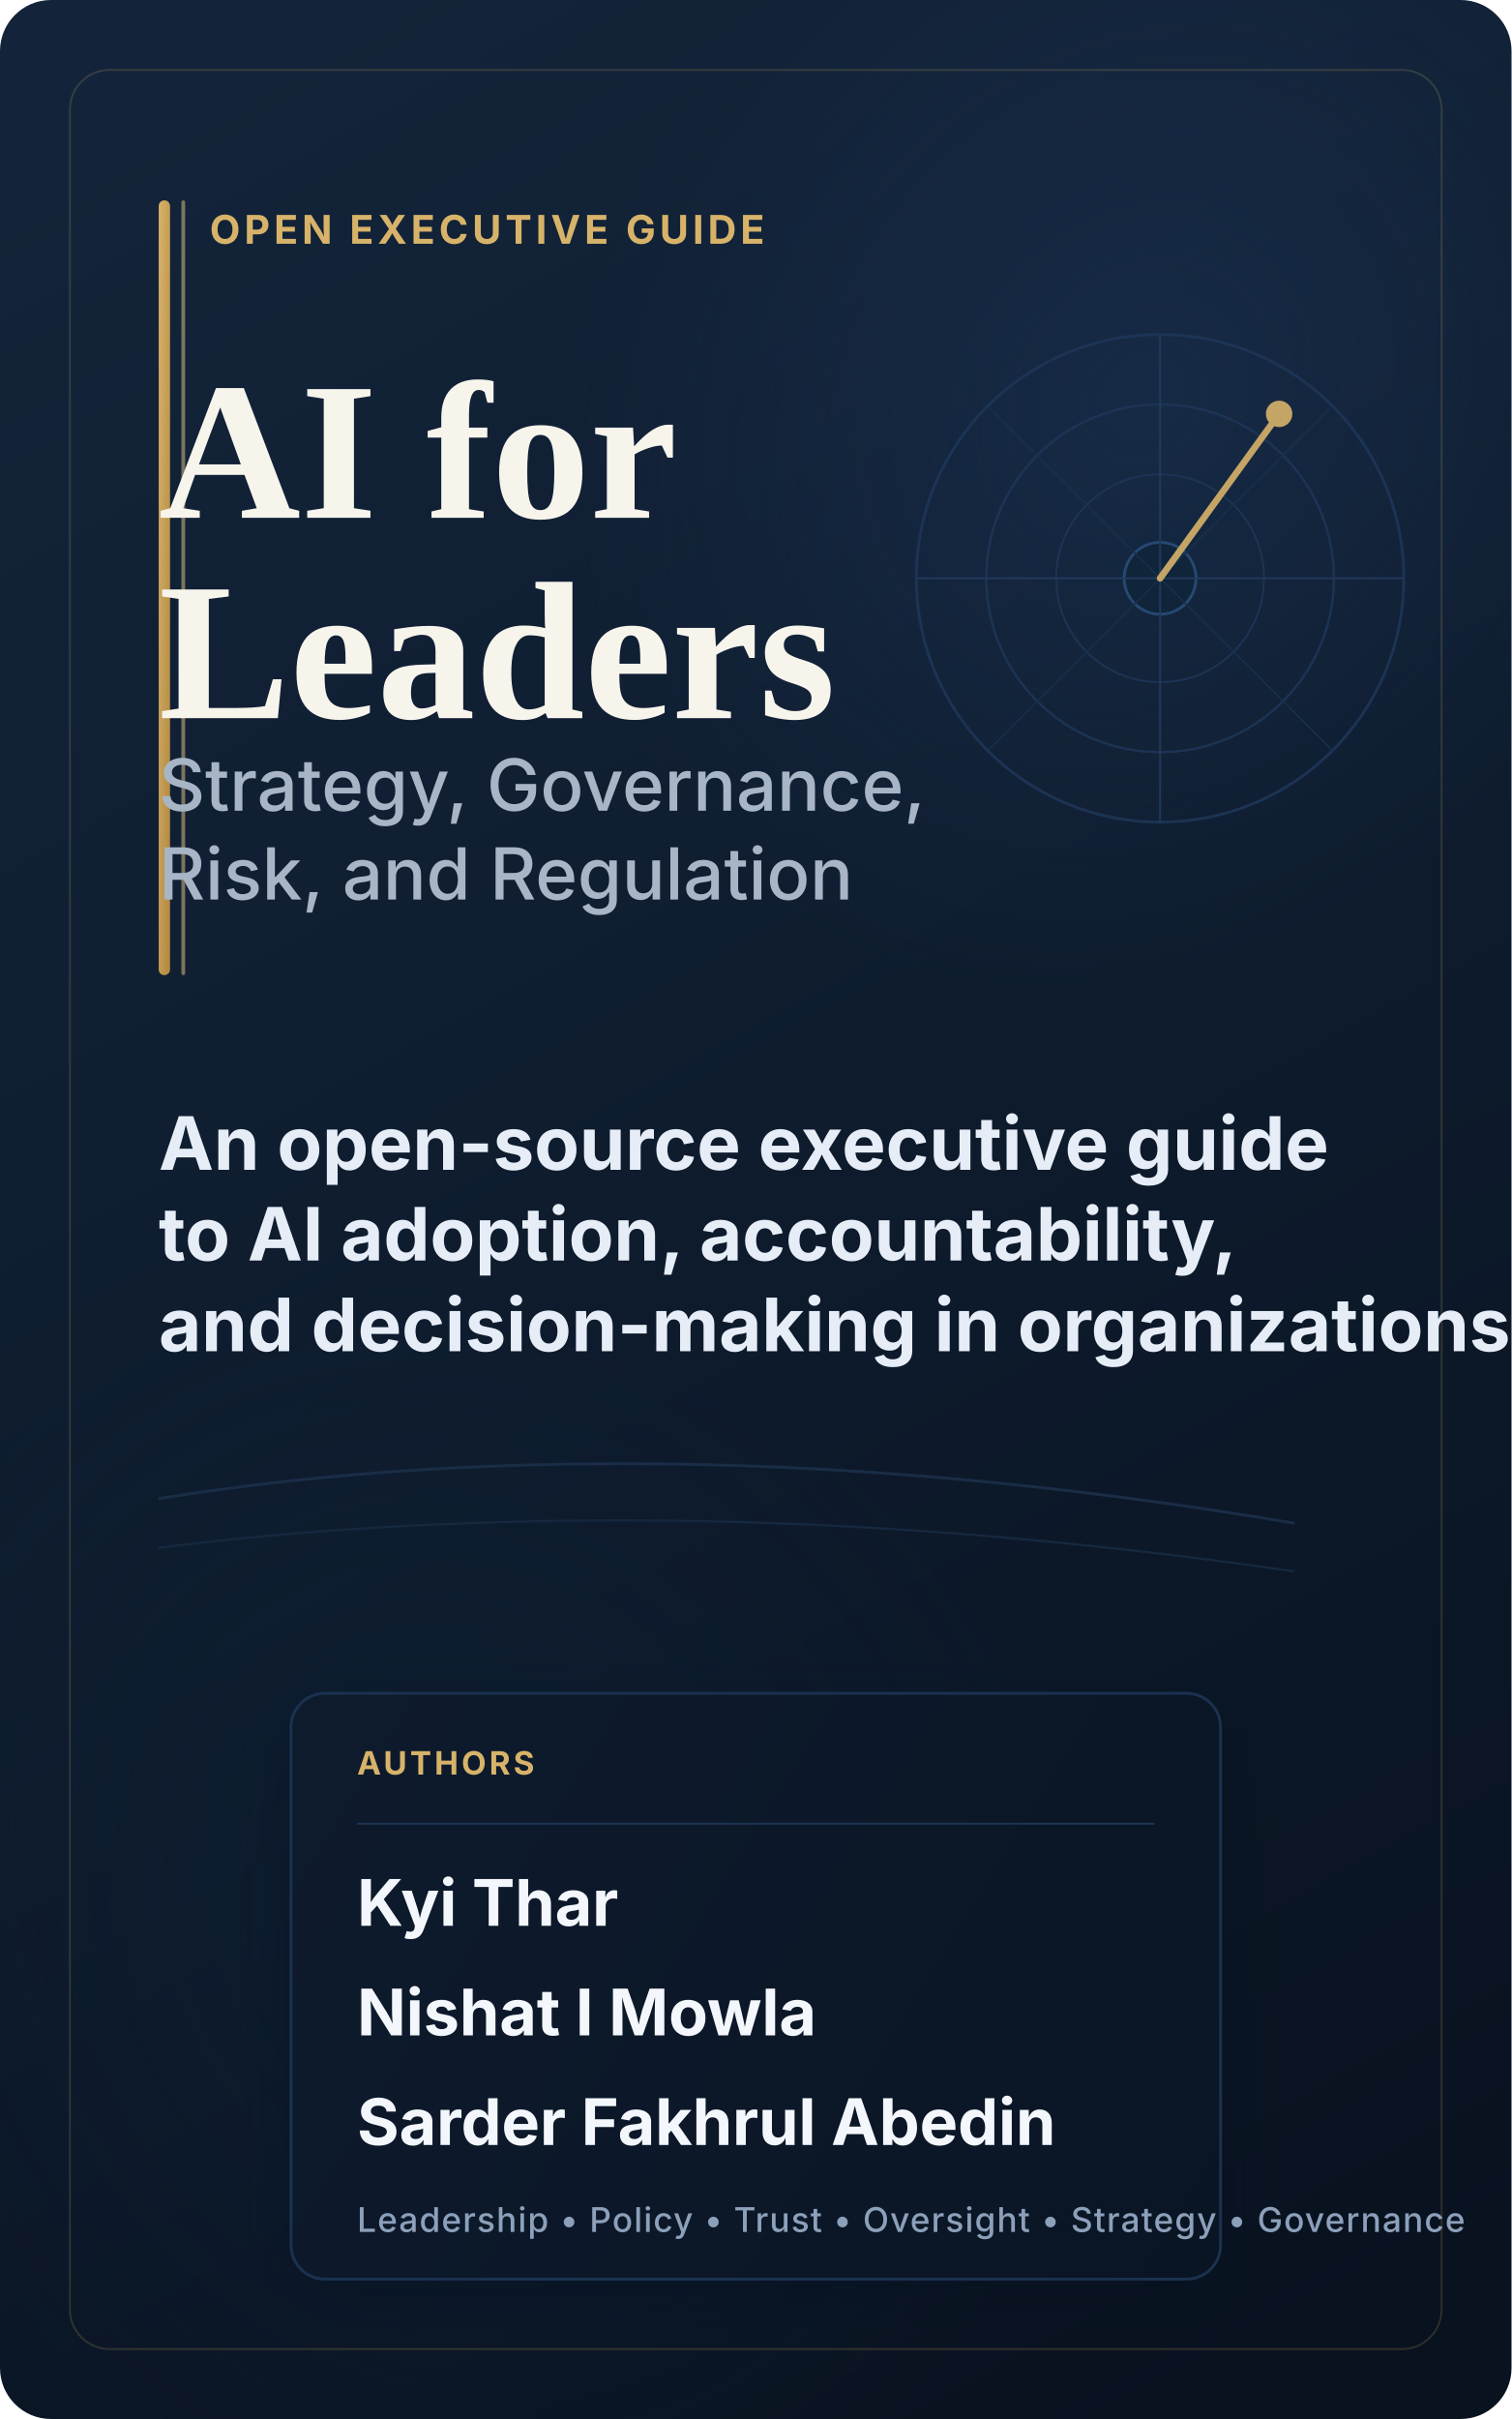
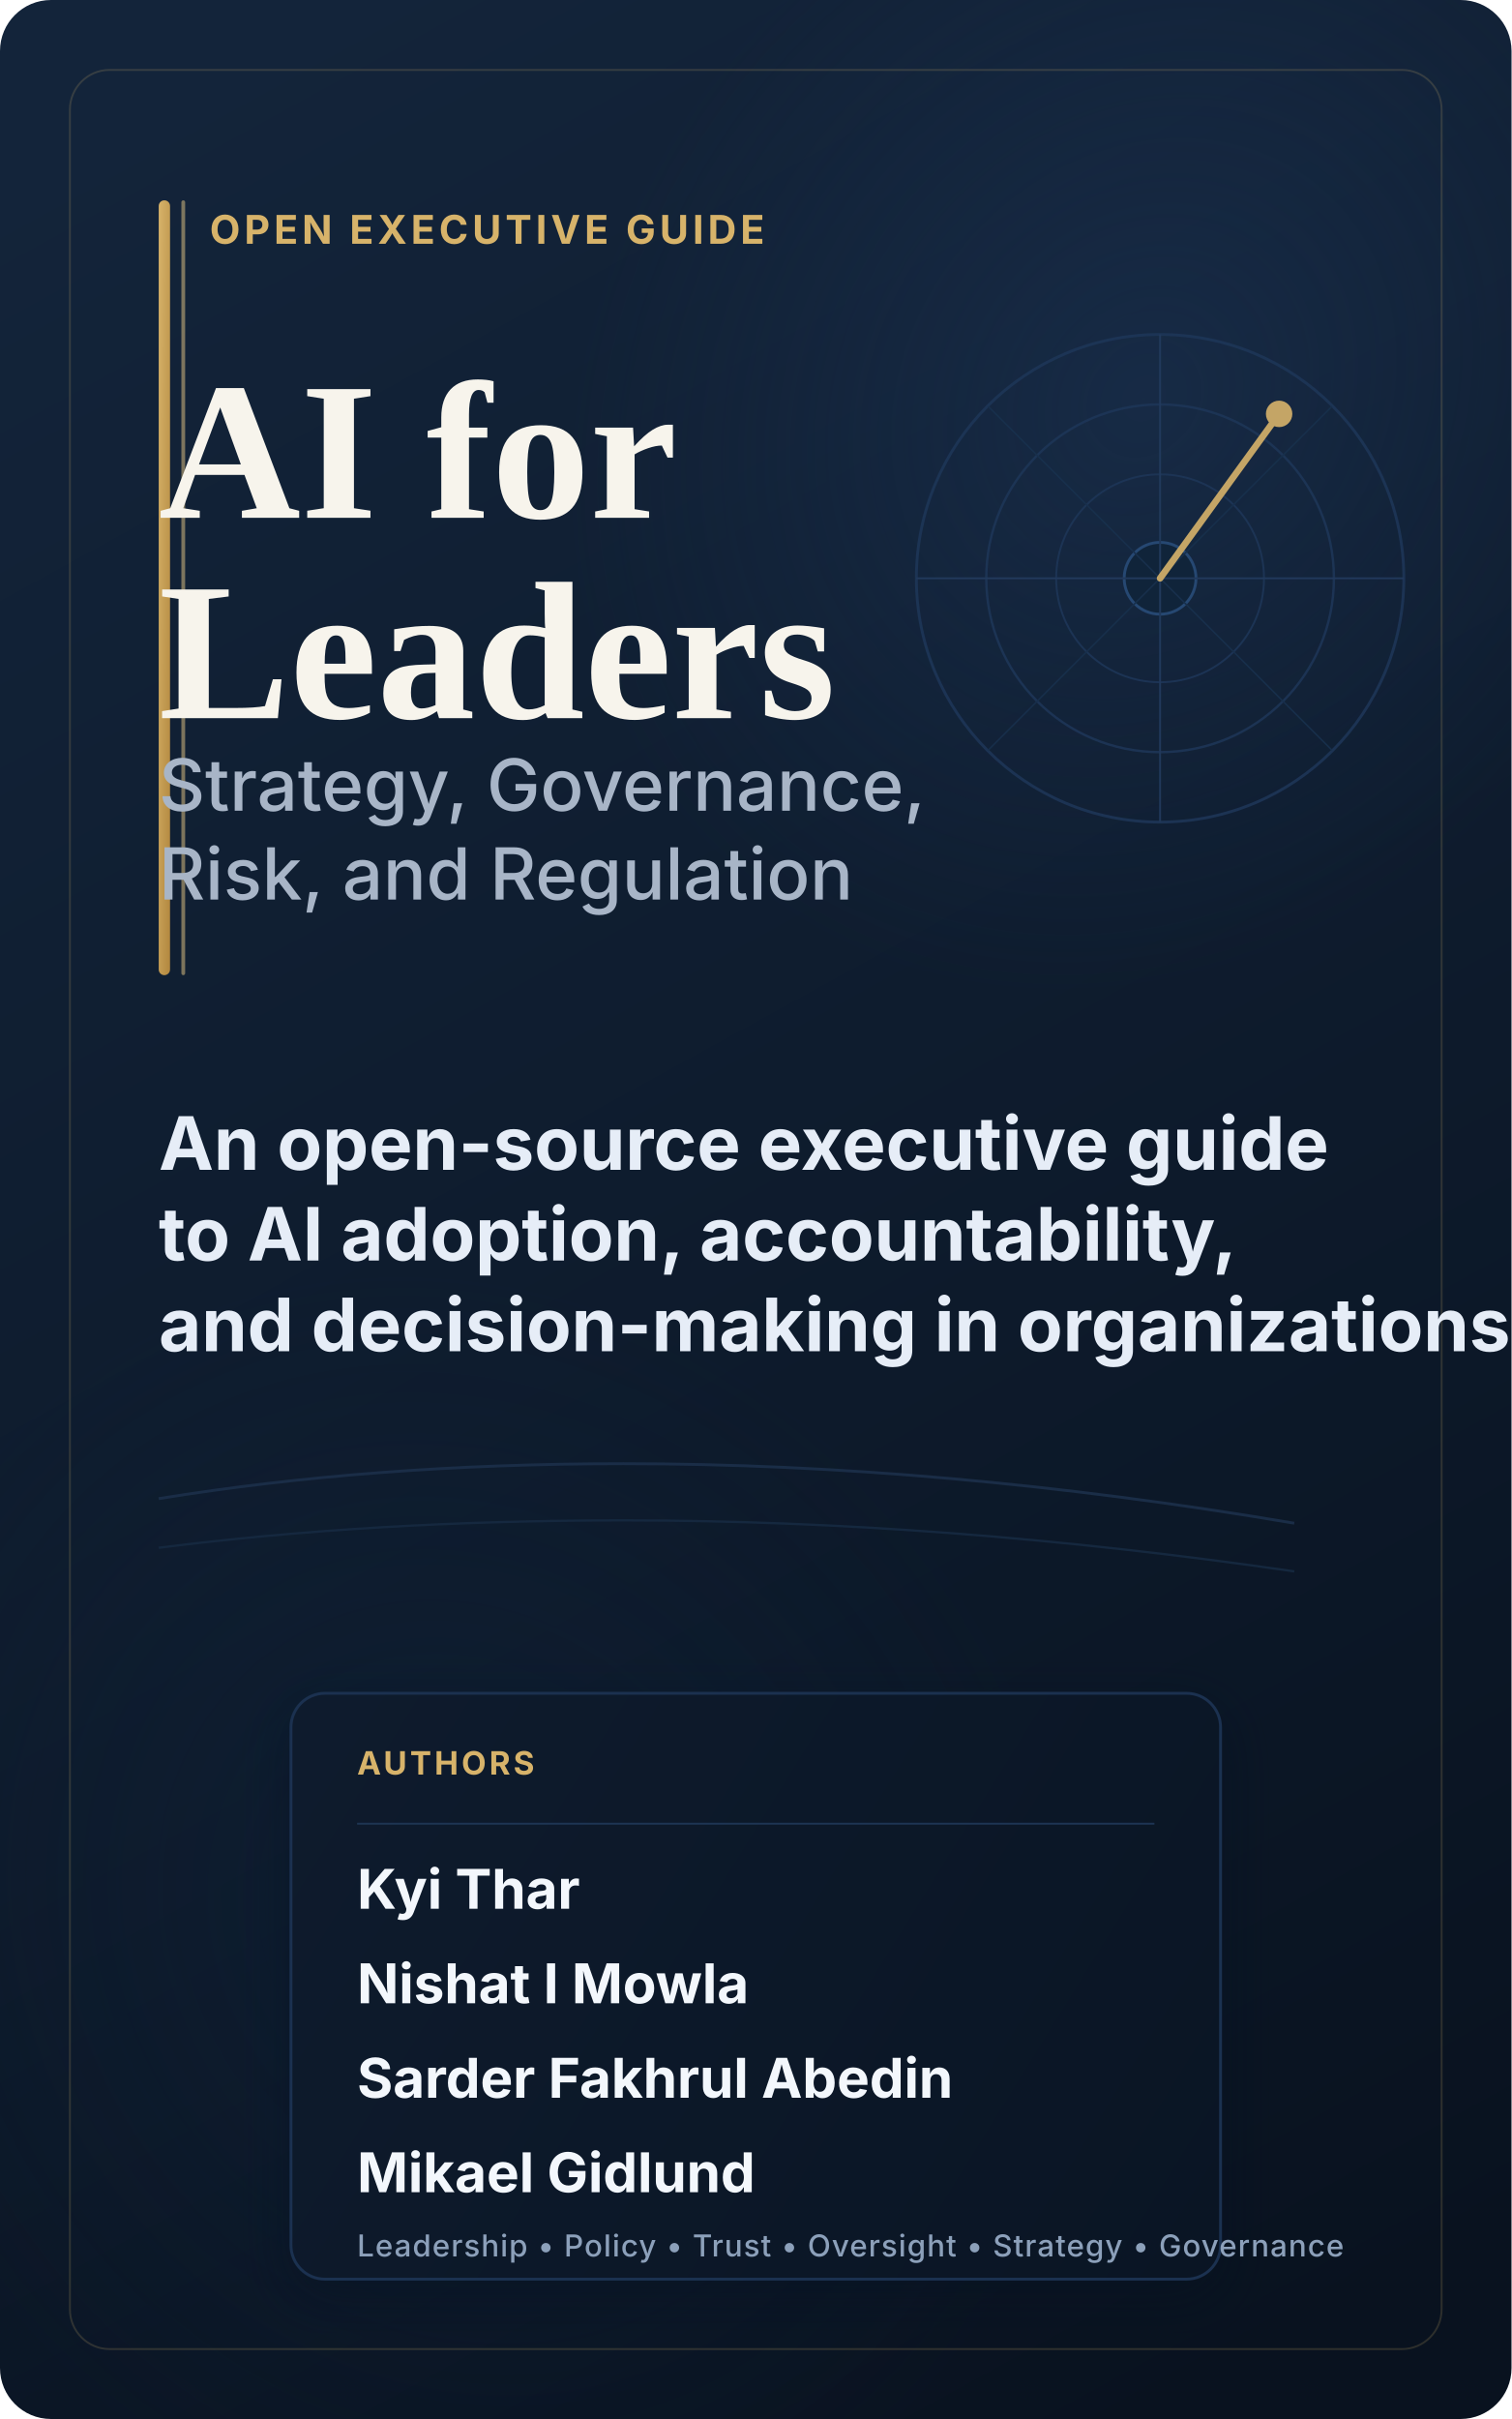
<svg xmlns="http://www.w3.org/2000/svg" width="1600" height="2560" viewBox="0 0 1600 2560" fill="none">
  <defs>
    <linearGradient id="bg" x1="156" y1="108" x2="1444" y2="2452" gradientUnits="userSpaceOnUse">
      <stop offset="0" stop-color="#13243A" />
      <stop offset="0.58" stop-color="#0D1A2B" />
      <stop offset="1" stop-color="#09121F" />
    </linearGradient>
    <radialGradient id="glowTop" cx="0" cy="0" r="1" gradientUnits="userSpaceOnUse" gradientTransform="translate(1210 424) rotate(130.602) scale(666.326 575.566)">
      <stop stop-color="#1D3557" stop-opacity="0.52" />
      <stop offset="1" stop-color="#1D3557" stop-opacity="0" />
    </radialGradient>
    <radialGradient id="glowBottom" cx="0" cy="0" r="1" gradientUnits="userSpaceOnUse" gradientTransform="translate(486 2030) rotate(57.8631) scale(716.484 642.353)">
      <stop stop-color="#10253E" stop-opacity="0.34" />
      <stop offset="1" stop-color="#10253E" stop-opacity="0" />
    </radialGradient>
    <linearGradient id="gold" x1="0" y1="0" x2="1" y2="1">
      <stop stop-color="#D7B36A" />
      <stop offset="1" stop-color="#B2873E" />
    </linearGradient>
    <linearGradient id="panel" x1="320" y1="1816" x2="1280" y2="2412" gradientUnits="userSpaceOnUse">
      <stop stop-color="#0E1B2D" />
      <stop offset="1" stop-color="#0A1524" />
    </linearGradient>
    <filter id="shadow" x="252" y="1720" width="1096" height="748" filterUnits="userSpaceOnUse" color-interpolation-filters="sRGB">
      <feFlood flood-opacity="0" result="BackgroundImageFix" />
      <feColorMatrix in="SourceAlpha" type="matrix" values="0 0 0 0 0 0 0 0 0 0 0 0 0 0 0 0 0 0 127 0" result="hardAlpha" />
      <feOffset dy="18" />
      <feGaussianBlur stdDeviation="28" />
      <feComposite in2="hardAlpha" operator="out" />
      <feColorMatrix type="matrix" values="0 0 0 0 0.012 0 0 0 0 0.063 0 0 0 0 0.129 0 0 0 0.44 0" />
      <feBlend mode="normal" in2="BackgroundImageFix" result="effect1_dropShadow_1_1" />
      <feBlend mode="normal" in="SourceGraphic" in2="effect1_dropShadow_1_1" result="shape" />
    </filter>
  </defs>
  <rect width="1600" height="2560" rx="54" fill="url(#bg)" />
  <rect width="1600" height="2560" rx="54" fill="url(#glowTop)" />
  <rect width="1600" height="2560" rx="54" fill="url(#glowBottom)" />
  <rect x="74" y="74" width="1452" height="2412" rx="42" stroke="rgba(215,179,106,0.18)" stroke-width="2" />
  <rect x="168" y="212" width="12" height="820" rx="6" fill="url(#gold)" />
  <rect x="192" y="212" width="4" height="820" rx="2" fill="#E0C284" fill-opacity="0.52" />
  <text x="222" y="258" fill="#D7B36A" font-family="'Avenir Next', Avenir, Inter, Arial, sans-serif" font-size="42" font-weight="700" letter-spacing="4.2">OPEN EXECUTIVE GUIDE</text>
  <text x="168" y="548" fill="#F7F4EC" font-family="Georgia, 'Times New Roman', serif" font-size="208" font-weight="700">
    <tspan x="168" dy="0">AI for</tspan>
    <tspan x="168" dy="212">Leaders</tspan>
  </text>
  <text x="168" y="858" fill="#A8B5C7" font-family="'Avenir Next', Avenir, Inter, Arial, sans-serif" font-size="76" font-weight="500">
    <tspan x="168" dy="0">Strategy, Governance,</tspan>
    <tspan x="168" dy="94">Risk, and Regulation</tspan>
  </text>
  <text x="168" y="1238" fill="#E6EDF7" font-family="'Avenir Next', Avenir, Inter, Arial, sans-serif" font-size="78" font-weight="700">
    <tspan x="168" dy="0">An open-source executive guide</tspan>
    <tspan x="168" dy="96">to AI adoption, accountability,</tspan>
    <tspan x="168" dy="96">and decision-making in organizations</tspan>
  </text>
  <g opacity="0.9">
    <circle cx="1228" cy="612" r="258" stroke="#1D3557" stroke-width="3" />
    <circle cx="1228" cy="612" r="184" stroke="#1D3557" stroke-width="2.5" />
    <circle cx="1228" cy="612" r="110" stroke="#1D3557" stroke-width="2" />
    <circle cx="1228" cy="612" r="38" fill="#10243A" stroke="#284B78" stroke-width="3" />
    <path d="M1228 354V870" stroke="#223B5E" stroke-width="2" />
    <path d="M970 612H1486" stroke="#223B5E" stroke-width="2" />
    <path d="M1046 430L1410 794" stroke="#17304D" stroke-width="1.6" />
    <path d="M1046 794L1410 430" stroke="#17304D" stroke-width="1.6" />
    <path d="M1228 612L1354 438" stroke="#D7B36A" stroke-width="7" stroke-linecap="round" />
    <circle cx="1354" cy="438" r="14" fill="#D7B36A" />
  </g>
  <path d="M168 1586C320 1561.33 484 1549 660 1549C885.333 1549 1122 1570 1370 1612" stroke="#1A2D47" stroke-width="3" />
  <path d="M168 1638C320 1618.67 484 1609 660 1609C885.333 1609 1122 1627 1370 1663" stroke="#15283F" stroke-width="2.4" />
  <g filter="url(#shadow)">
    <rect x="308" y="1792" width="984" height="620" rx="36" fill="url(#panel)" />
    <rect x="308" y="1792" width="984" height="620" rx="36" stroke="#1B3150" stroke-width="3" />
  </g>
  <text x="378" y="1878" fill="#D7B36A" font-family="'Avenir Next', Avenir, Inter, Arial, sans-serif" font-size="34" font-weight="700" letter-spacing="3.2">AUTHORS</text>
  <line x1="378" y1="1930" x2="1222" y2="1930" stroke="#1E3553" stroke-width="2" />
-   <text x="378" y="2038" fill="#F3F7FC" font-family="'Avenir Next', Avenir, Inter, Arial, sans-serif" font-size="68" font-weight="700">Kyi Thar</text>
-   <text x="378" y="2154" fill="#F3F7FC" font-family="'Avenir Next', Avenir, Inter, Arial, sans-serif" font-size="68" font-weight="700">Nishat I Mowla</text>
-   <text x="378" y="2270" fill="#F3F7FC" font-family="'Avenir Next', Avenir, Inter, Arial, sans-serif" font-size="68" font-weight="700">Sarder Fakhrul Abedin</text>
-   <text x="378" y="2362" fill="#8CA0BA" font-family="'Avenir Next', Avenir, Inter, Arial, sans-serif" font-size="36" font-weight="500" letter-spacing="1.2">
+   <text x="378" y="2020" fill="#F3F7FC" font-family="'Avenir Next', Avenir, Inter, Arial, sans-serif" font-size="58" font-weight="700">Kyi Thar</text>
+   <text x="378" y="2120" fill="#F3F7FC" font-family="'Avenir Next', Avenir, Inter, Arial, sans-serif" font-size="58" font-weight="700">Nishat I Mowla</text>
+   <text x="378" y="2220" fill="#F3F7FC" font-family="'Avenir Next', Avenir, Inter, Arial, sans-serif" font-size="58" font-weight="700">Sarder Fakhrul Abedin</text>
+   <text x="378" y="2320" fill="#F3F7FC" font-family="'Avenir Next', Avenir, Inter, Arial, sans-serif" font-size="58" font-weight="700">Mikael Gidlund</text>
+   <text x="378" y="2388" fill="#8CA0BA" font-family="'Avenir Next', Avenir, Inter, Arial, sans-serif" font-size="32" font-weight="500" letter-spacing="1.1">
    Leadership • Policy • Trust • Oversight • Strategy • Governance
  </text>
</svg>
